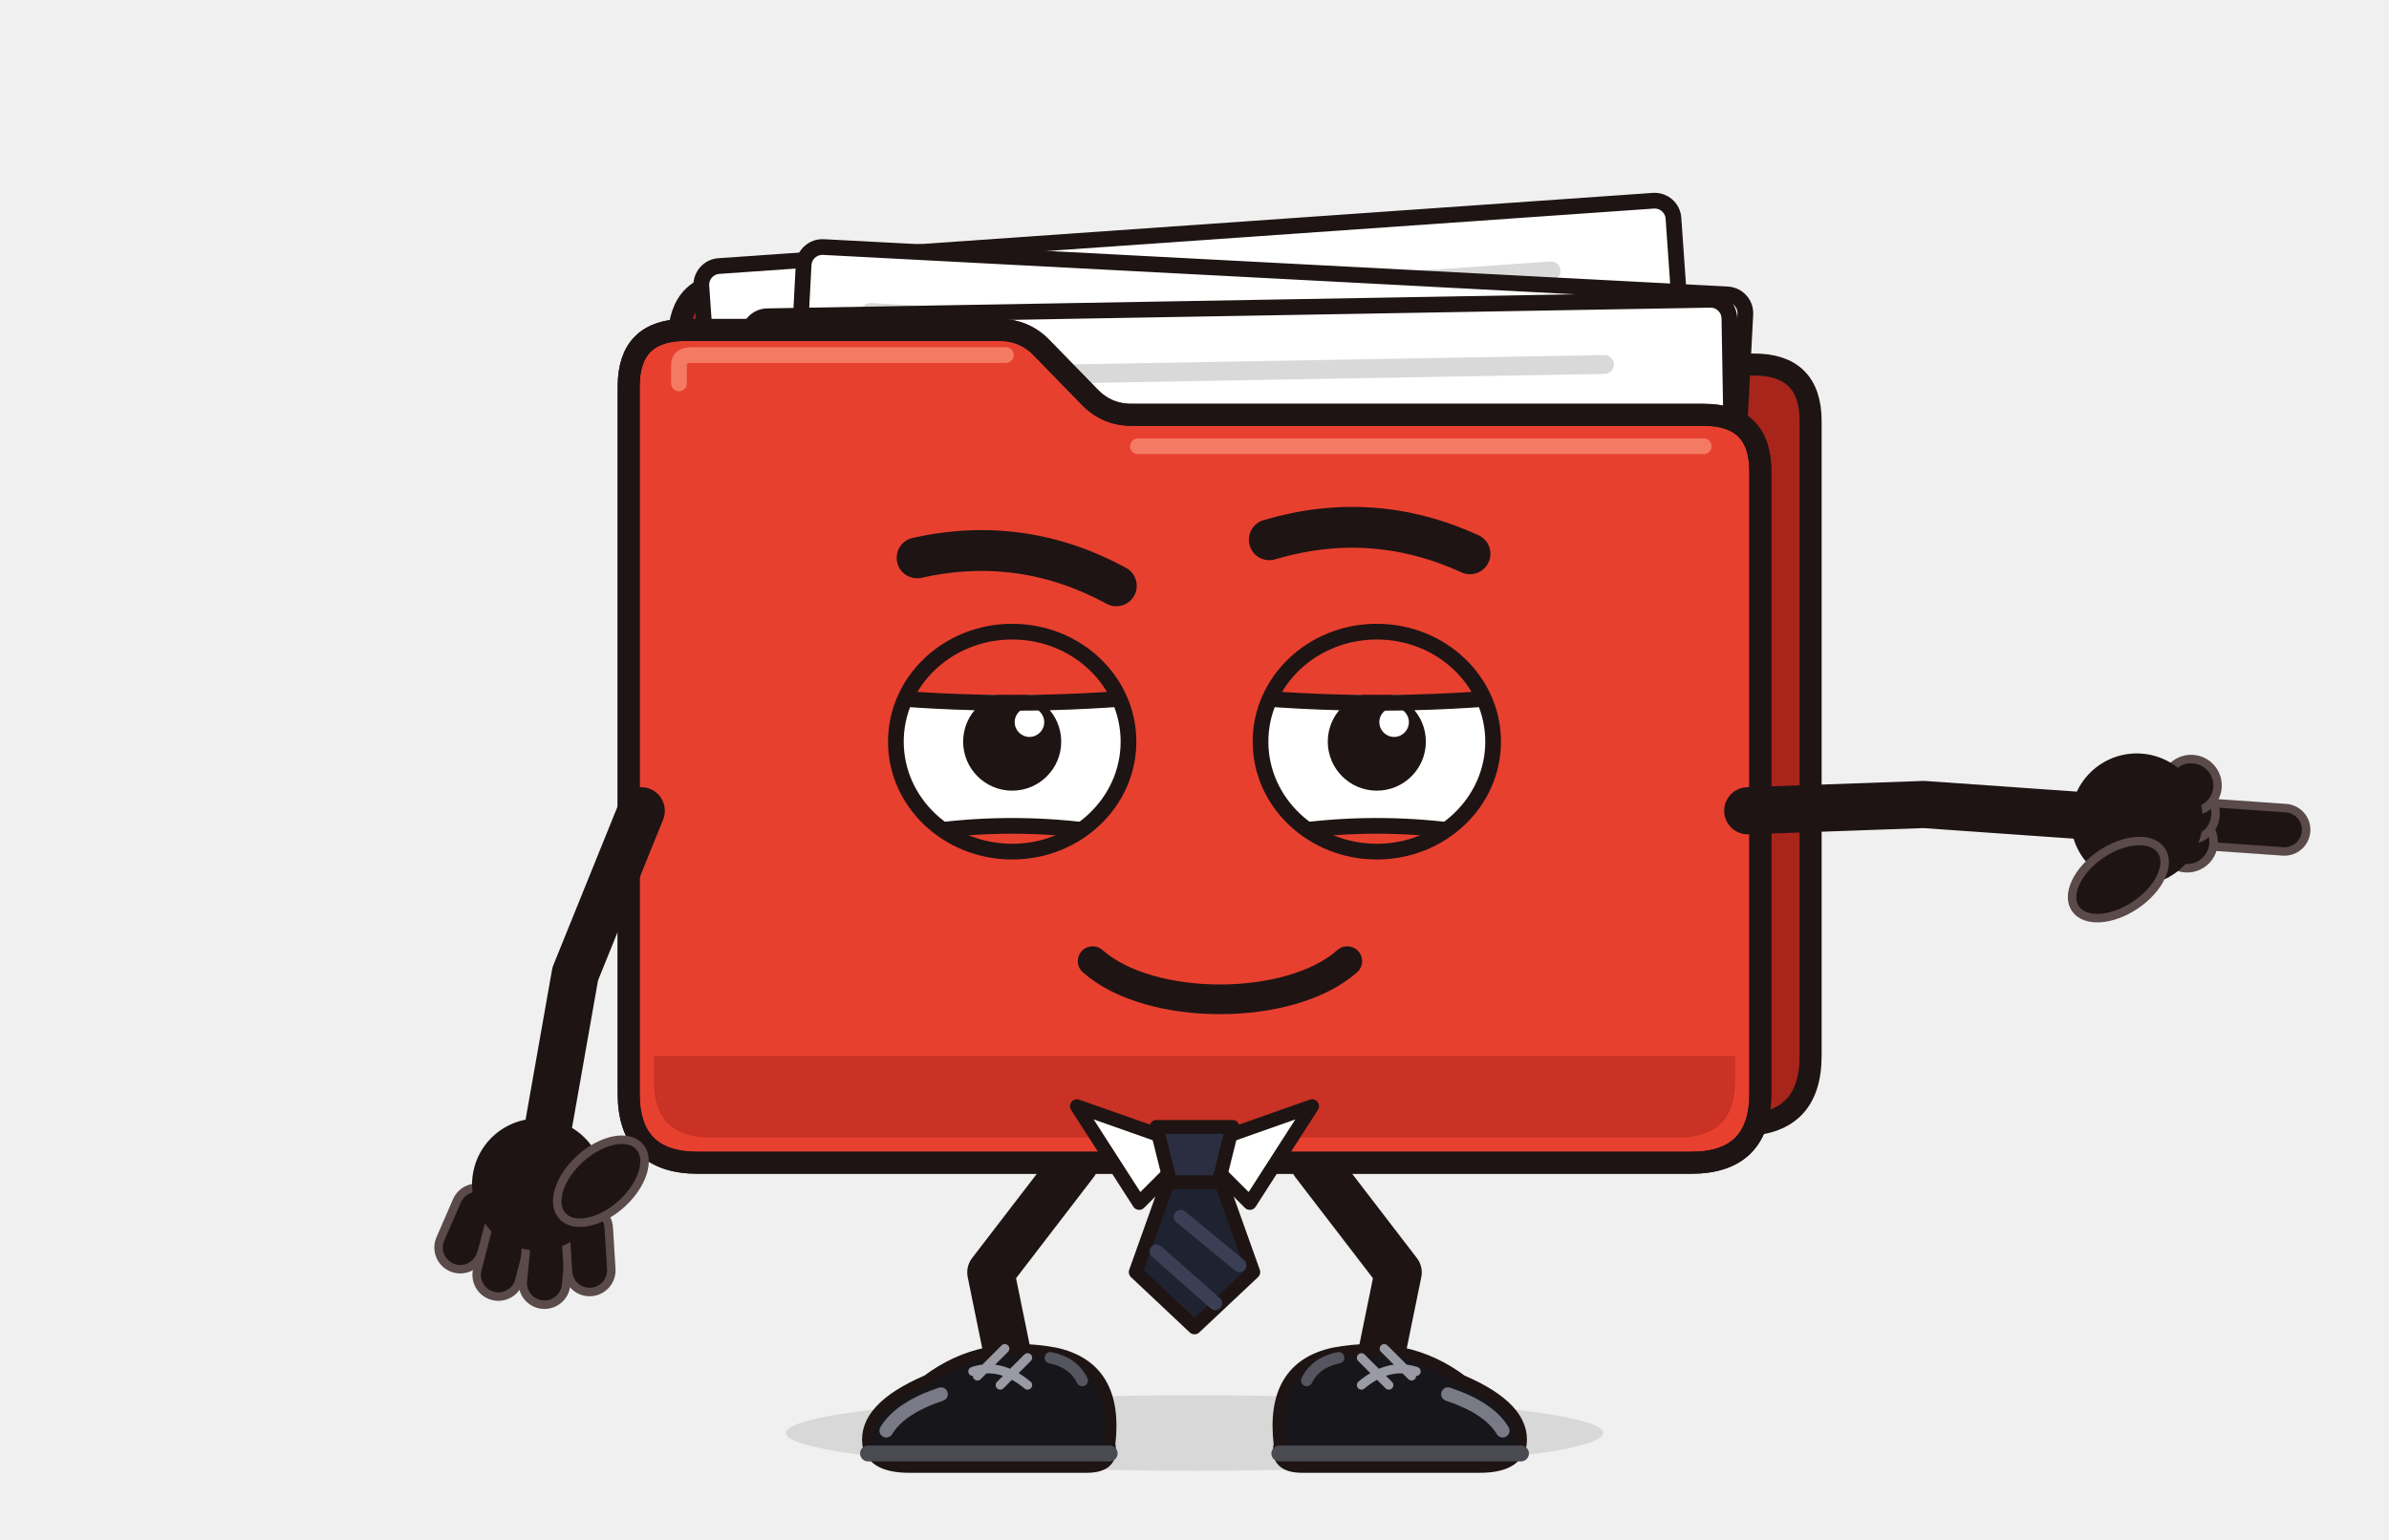
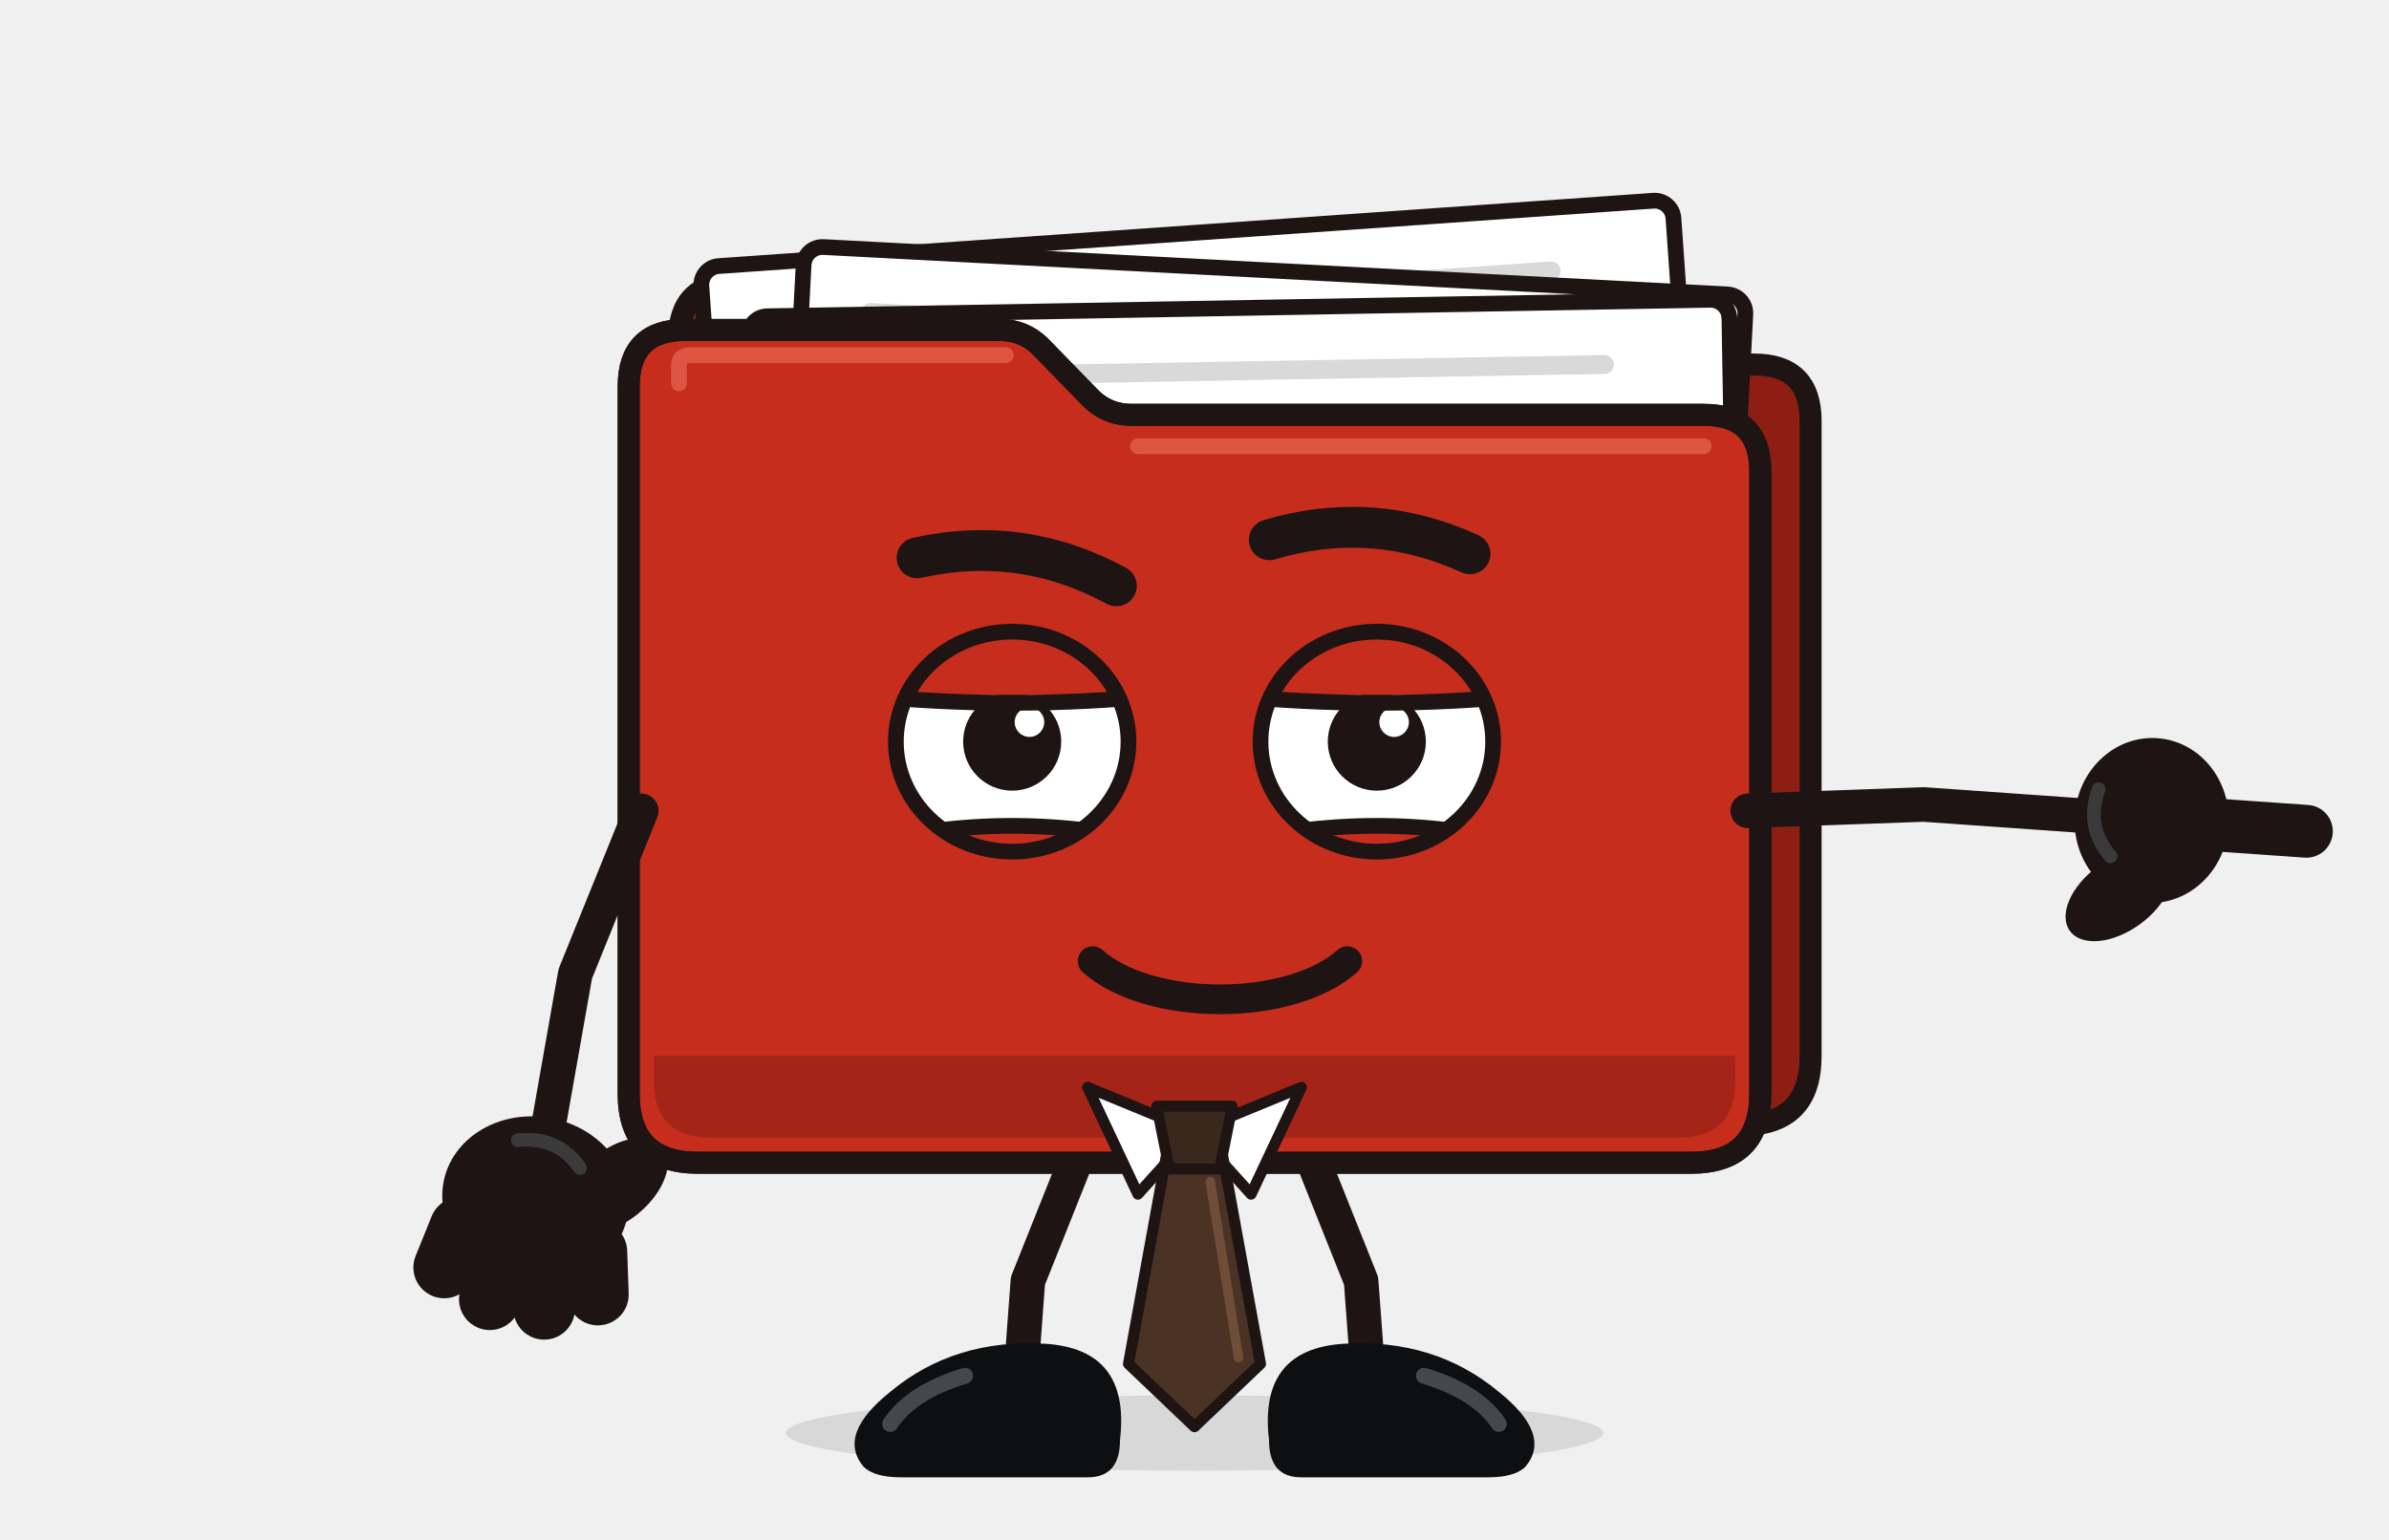
<svg xmlns="http://www.w3.org/2000/svg" viewBox="-80 100 760 490" width="760" height="490">
  <ellipse cx="300" cy="556" rx="130" ry="12" fill="#000" opacity="0.1" />
-   <path d="M262 470 L235.2 504.9 L244 548" fill="none" stroke="#1E1414" stroke-width="15" stroke-linejoin="round" stroke-linecap="round" />
-   <g transform="translate(244 548) rotate(0) scale(1.45)">
+   <path d="M262 470 L247 507.6 L244 548" fill="none" stroke="#1E1414" stroke-width="11" stroke-linejoin="round" stroke-linecap="round" />
+   <g transform="translate(244 548) rotate(0) scale(1.7)">
    <g transform="scale(-1 1)">
-       <path d="M-20 8 Q-22 -9 -8 -12 Q8 -15 20 -6 Q34 0 33 8 Q32 13 24 13 H-15 Q-21 13 -20 8 Z" fill="#17171B" stroke="#1E1414" stroke-width="2.5" />
-       <path d="M-20 10 H33" stroke="#4a4a52" stroke-width="3.5" stroke-linecap="round" />
-       <path d="M-2 -11 L4 -5 M3 -13 L9 -7 M-2 -5 Q4 -10 10 -8" stroke="#9a9aa4" stroke-width="2" fill="none" stroke-linecap="round" />
-       <path d="M17 -3 Q26 0 29 5" stroke="#7a7a86" stroke-width="3" fill="none" stroke-linecap="round" />
-       <path d="M-14 -6 Q-12 -10 -7 -11" stroke="#55555f" stroke-width="2.5" fill="none" stroke-linecap="round" />
+       <path d="M-19 6 Q-21 -11 -5 -12 Q12 -13 24 -3 Q34 5 29 11 Q27 13 22 13 H-13 Q-19 13 -19 6 Z" fill="#0E0F10" />
+       <path d="M10 -6 Q20 -3 24 3" stroke="#45474a" stroke-width="3" fill="none" stroke-linecap="round" />
    </g>
  </g>
-   <path d="M338 470 L364.8 504.9 L356 548" fill="none" stroke="#1E1414" stroke-width="15" stroke-linejoin="round" stroke-linecap="round" />
-   <g transform="translate(356 548) rotate(0) scale(1.45)">
+   <path d="M338 470 L353 507.6 L356 548" fill="none" stroke="#1E1414" stroke-width="11" stroke-linejoin="round" stroke-linecap="round" />
+   <g transform="translate(356 548) rotate(0) scale(1.7)">
    <g transform="scale(1 1)">
-       <path d="M-20 8 Q-22 -9 -8 -12 Q8 -15 20 -6 Q34 0 33 8 Q32 13 24 13 H-15 Q-21 13 -20 8 Z" fill="#17171B" stroke="#1E1414" stroke-width="2.5" />
-       <path d="M-20 10 H33" stroke="#4a4a52" stroke-width="3.5" stroke-linecap="round" />
-       <path d="M-2 -11 L4 -5 M3 -13 L9 -7 M-2 -5 Q4 -10 10 -8" stroke="#9a9aa4" stroke-width="2" fill="none" stroke-linecap="round" />
-       <path d="M17 -3 Q26 0 29 5" stroke="#7a7a86" stroke-width="3" fill="none" stroke-linecap="round" />
-       <path d="M-14 -6 Q-12 -10 -7 -11" stroke="#55555f" stroke-width="2.5" fill="none" stroke-linecap="round" />
+       <path d="M-19 6 Q-21 -11 -5 -12 Q12 -13 24 -3 Q34 5 29 11 Q27 13 22 13 H-13 Q-19 13 -19 6 Z" fill="#0E0F10" />
+       <path d="M10 -6 Q20 -3 24 3" stroke="#45474a" stroke-width="3" fill="none" stroke-linecap="round" />
    </g>
  </g>
  <g transform="translate(0 40) rotate(0 300 430) translate(300 430) scale(1 1) translate(-300 -430)">
-     <path d="M136 168Q136 150 154 150L254 150Q262 150 267.7 155.7L282.3 170.3Q288 176 296 176L478 176Q496 176 496 194L496 396Q496 418 474 418L158 418Q136 418 136 396Z" fill="#A8251B" stroke="#1E1414" stroke-width="7" stroke-linejoin="round" stroke-linecap="round" />
+     <path d="M136 168Q136 150 154 150L254 150Q262 150 267.7 155.7L282.3 170.3Q288 176 296 176L478 176Q496 176 496 194L496 396Q496 418 474 418L158 418Q136 418 136 396Z" fill="#8E1E14" stroke="#1E1414" stroke-width="7" stroke-linejoin="round" stroke-linecap="round" />
    <g transform="translate(0 0)">
      <g transform="rotate(-4 305 244)">
        <rect x="150" y="134" width="310" height="220" rx="6" fill="#FFFFFF" stroke="#1E1414" stroke-width="5" stroke-linejoin="round" stroke-linecap="round" />
        <path d="M172 154 H420 M172 170 H390" stroke="#D9D9D9" stroke-width="6" stroke-linecap="round" />
      </g>
    </g>
    <g transform="translate(0 0)">
      <g transform="rotate(3 320 256)">
        <rect x="170" y="146" width="300" height="220" rx="6" fill="#FFFFFF" stroke="#1E1414" stroke-width="5" stroke-linejoin="round" stroke-linecap="round" />
        <path d="M192 166 H430 M192 182 H400" stroke="#D9D9D9" stroke-width="6" stroke-linecap="round" />
      </g>
    </g>
    <g transform="rotate(-1 316 268)">
      <rect x="160" y="158" width="312" height="220" rx="6" fill="#FFFFFF" stroke="#1E1414" stroke-width="5" stroke-linejoin="round" stroke-linecap="round" />
      <path d="M182 178 H432 M182 194 H402" stroke="#D9D9D9" stroke-width="6" stroke-linecap="round" />
    </g>
-     <path d="M120 183Q120 165 138 165L238 165Q246 165 251.5 170.8L266.5 186.2Q272 192 280 192L462 192Q480 192 480 210L480 408Q480 430 458 430L142 430Q120 430 120 408Z" fill="#E8402F" stroke="#1E1414" stroke-width="7" stroke-linejoin="round" stroke-linecap="round" />
-     <path d="M128 404 Q128 422 146 422 H454 Q472 422 472 404 V396 H128 Z" fill="#C93224" />
-     <path d="M136 182 V176 Q136 173 140 173 H240 M282 202 H462" stroke="#F47A63" stroke-width="5" stroke-linecap="round" fill="none" />
+     <path d="M120 183Q120 165 138 165L238 165Q246 165 251.5 170.8L266.5 186.2Q272 192 280 192L462 192Q480 192 480 210L480 408Q480 430 458 430L142 430Q120 430 120 408Z" fill="#C62D1C" stroke="#1E1414" stroke-width="7" stroke-linejoin="round" stroke-linecap="round" />
+     <path d="M128 404 Q128 422 146 422 H454 Q472 422 472 404 V396 H128 Z" fill="#A52418" />
+     <path d="M136 182 V176 Q136 173 140 173 H240 M282 202 H462" stroke="#DE5641" stroke-width="5" stroke-linecap="round" fill="none" />
    <path d="M120 183Q120 165 138 165L238 165Q246 165 251.5 170.8L266.5 186.2Q272 192 280 192L462 192Q480 192 480 210L480 408Q480 430 458 430L142 430Q120 430 120 408Z" fill="none" stroke="#1E1414" stroke-width="7" stroke-linejoin="round" stroke-linecap="round" />
-     <g id="kravat" transform="translate(0 12) translate(300 400) scale(1.1) translate(-300 -400)">
-       <path d="M266 400 L300 412 L284 428 Z" fill="#fff" stroke="#1E1414" stroke-width="4" stroke-linejoin="round" />
-       <path d="M334 400 L300 412 L316 428 Z" fill="#fff" stroke="#1E1414" stroke-width="4" stroke-linejoin="round" />
-       <path d="M293 420 L307 420 L317 448 L300 464 L283 448 Z" fill="#1F2230" stroke="#1E1414" stroke-width="4" stroke-linejoin="round" />
-       <path d="M296 432 L313 446 M289 442 L306 457" stroke="#3A3F55" stroke-width="4" stroke-linecap="round" />
-       <path d="M289 406 L311 406 L307 422 L293 422 Z" fill="#2A2E40" stroke="#1E1414" stroke-width="4" stroke-linejoin="round" />
+     <g id="kravat">
+       <path d="M266 406 L300 420 L282 440 Z" fill="#fff" stroke="#1E1414" stroke-width="3.5" stroke-linejoin="round" />
+       <path d="M334 406 L300 420 L318 440 Z" fill="#fff" stroke="#1E1414" stroke-width="3.5" stroke-linejoin="round" />
+       <path d="M291 428 L309 428 L321 494 L300 514 L279 494 Z" fill="#4A3324" stroke="#1E1414" stroke-width="3.5" stroke-linejoin="round" />
+       <path d="M305 436 L314 492" stroke="#6E4E38" stroke-width="3" stroke-linecap="round" />
+       <path d="M288 412 L312 412 L308 432 L292 432 Z" fill="#3B281C" stroke="#1E1414" stroke-width="3.5" stroke-linejoin="round" />
    </g>
    <g id="face">
      <path transform="translate(244 238) rotate(8)" d="M-32 4 Q0 -8 32 4" fill="none" stroke="#1E1414" stroke-width="13" stroke-linecap="round" />
      <path transform="translate(356 230) rotate(4)" d="M-32 4 Q0 -8 32 4" fill="none" stroke="#1E1414" stroke-width="13" stroke-linecap="round" />
      <clipPath id="pisaretcl">
        <ellipse cx="242" cy="296" rx="37" ry="35" />
      </clipPath>
      <ellipse cx="242" cy="296" rx="37" ry="35" fill="#fff" />
      <g clip-path="url(#pisaretcl)">
        <circle cx="242" cy="296" r="15.6" fill="#1E1414" />
        <circle cx="247.5" cy="289.8" r="4.7" fill="#fff" />
        <g transform="rotate(0 242 296)">
-           <rect x="194" y="236" width="96" height="45.2" fill="#E8402F" />
+           <rect x="194" y="236" width="96" height="45.2" fill="#C62D1C" />
          <path d="M194 281.2 Q242 286.1 290 281.2" fill="none" stroke="#1E1414" stroke-width="5" />
        </g>
-         <rect x="194" y="323.8" width="96" height="70" fill="#E8402F" />
+         <rect x="194" y="323.8" width="96" height="70" fill="#C62D1C" />
        <path d="M194 328.8 Q242 316.8 290 328.8" fill="none" stroke="#1E1414" stroke-width="5" />
      </g>
      <ellipse cx="242" cy="296" rx="37" ry="35" fill="none" stroke="#1E1414" stroke-width="5" />
      <clipPath id="pisaretcr">
        <ellipse cx="358" cy="296" rx="37" ry="35" />
      </clipPath>
      <ellipse cx="358" cy="296" rx="37" ry="35" fill="#fff" />
      <g clip-path="url(#pisaretcr)">
        <circle cx="358" cy="296" r="15.6" fill="#1E1414" />
        <circle cx="363.5" cy="289.8" r="4.7" fill="#fff" />
        <g transform="rotate(0 358 296)">
-           <rect x="310" y="236" width="96" height="45.2" fill="#E8402F" />
+           <rect x="310" y="236" width="96" height="45.2" fill="#C62D1C" />
          <path d="M310 281.2 Q358 286.1 406 281.2" fill="none" stroke="#1E1414" stroke-width="5" />
        </g>
-         <rect x="310" y="323.8" width="96" height="70" fill="#E8402F" />
+         <rect x="310" y="323.8" width="96" height="70" fill="#C62D1C" />
        <path d="M310 328.8 Q358 316.8 406 328.8" fill="none" stroke="#1E1414" stroke-width="5" />
      </g>
      <ellipse cx="358" cy="296" rx="37" ry="35" fill="none" stroke="#1E1414" stroke-width="5" />
      <g transform="translate(300 378) scale(1.35) translate(-300 -366)">
        <path d="M276 357 C289.5 369 322.5 369 336 357" fill="none" stroke="#1E1414" stroke-width="7" stroke-linecap="round" />
      </g>
    </g>
-     <path d="M124 318 L103 369.9 L94.3 419.2" fill="none" stroke="#1E1414" stroke-width="15" stroke-linejoin="round" stroke-linecap="round" />
-     <g transform="translate(94.3 419.2) rotate(10) scale(1.5)">
-       <rect x="-4.6" y="0" width="9.2" height="18" rx="4.6" fill="#1E1414" stroke="#5a4a4a" stroke-width="1.8" transform="translate(-10.8 15) rotate(13.5)" />
-       <rect x="-4.6" y="0" width="9.2" height="22" rx="4.6" fill="#1E1414" stroke="#5a4a4a" stroke-width="1.8" transform="translate(-3.6 15) rotate(4.5)" />
-       <rect x="-4.6" y="0" width="9.2" height="22" rx="4.6" fill="#1E1414" stroke="#5a4a4a" stroke-width="1.8" transform="translate(3.6 15) rotate(-4.5)" />
-       <rect x="-4.6" y="0" width="9.2" height="18" rx="4.6" fill="#1E1414" stroke="#5a4a4a" stroke-width="1.8" transform="translate(10.8 15) rotate(-13.5)" />
-       <circle cx="0" cy="12" r="14" fill="#1E1414" />
-       <ellipse cx="13" cy="9" rx="6.5" ry="11" fill="#1E1414" stroke="#5a4a4a" stroke-width="1.8" transform="rotate(38 13 9)" />
+     <path d="M124 318 L103 369.9 L94.3 419.2" fill="none" stroke="#1E1414" stroke-width="11" stroke-linejoin="round" stroke-linecap="round" />
+     <g transform="translate(94.3 419.2) rotate(10) scale(1.75)">
+       <rect x="-5.6" y="0" width="11.2" height="19" rx="5.6" fill="#1E1414" transform="translate(-11.4 15) rotate(12)" />
+       <rect x="-5.6" y="0" width="11.2" height="23" rx="5.6" fill="#1E1414" transform="translate(-3.8 15) rotate(4)" />
+       <rect x="-5.6" y="0" width="11.2" height="23" rx="5.6" fill="#1E1414" transform="translate(3.8 15) rotate(-4)" />
+       <rect x="-5.6" y="0" width="11.2" height="19" rx="5.6" fill="#1E1414" transform="translate(11.4 15) rotate(-12)" />
+       <ellipse cx="0" cy="13" rx="17" ry="15" fill="#1E1414" />
+       <ellipse cx="14" cy="8" rx="6.5" ry="11" fill="#1E1414" transform="rotate(40 14 8)" />
+       <path d="M7 6 Q2 1 -5 3" stroke="#3a3a3a" stroke-width="2.5" fill="none" stroke-linecap="round" />
    </g>
-     <path d="M476 318 L532 316 L581.8 319.5" fill="none" stroke="#1E1414" stroke-width="15" stroke-linejoin="round" stroke-linecap="round" />
-     <g transform="translate(581.8 319.5) rotate(-86) scale(1.5)">
-       <rect x="-4.6" y="14" width="9.2" height="34" rx="4.6" fill="#1E1414" stroke="#5a4a4a" stroke-width="1.8" />
-       <circle cx="-4" cy="23" r="5.6" fill="#1E1414" stroke="#5a4a4a" stroke-width="1.8" />
-       <circle cx="2" cy="23" r="5.6" fill="#1E1414" stroke="#5a4a4a" stroke-width="1.8" />
-       <circle cx="8" cy="23" r="5.6" fill="#1E1414" stroke="#5a4a4a" stroke-width="1.8" />
-       <circle cx="0" cy="12" r="14" fill="#1E1414" />
-       <ellipse cx="-13" cy="9" rx="6.5" ry="11" fill="#1E1414" stroke="#5a4a4a" stroke-width="1.8" transform="rotate(-38 -13 9)" />
+     <path d="M476 318 L532 316 L581.8 319.5" fill="none" stroke="#1E1414" stroke-width="11" stroke-linejoin="round" stroke-linecap="round" />
+     <g transform="translate(581.8 319.5) rotate(-86) scale(1.75)">
+       <rect x="-4.8" y="14" width="9.6" height="32" rx="4.8" fill="#1E1414" />
+       <ellipse cx="0" cy="13" rx="15" ry="14" fill="#1E1414" />
+       <ellipse cx="-14" cy="8" rx="6.5" ry="11" fill="#1E1414" transform="rotate(-40 -14 8)" />
+       <path d="M-7 6 Q-2 1 5 3" stroke="#3a3a3a" stroke-width="2.5" fill="none" stroke-linecap="round" />
    </g>
  </g>
  <g transform="translate(0 40)" />
</svg>
